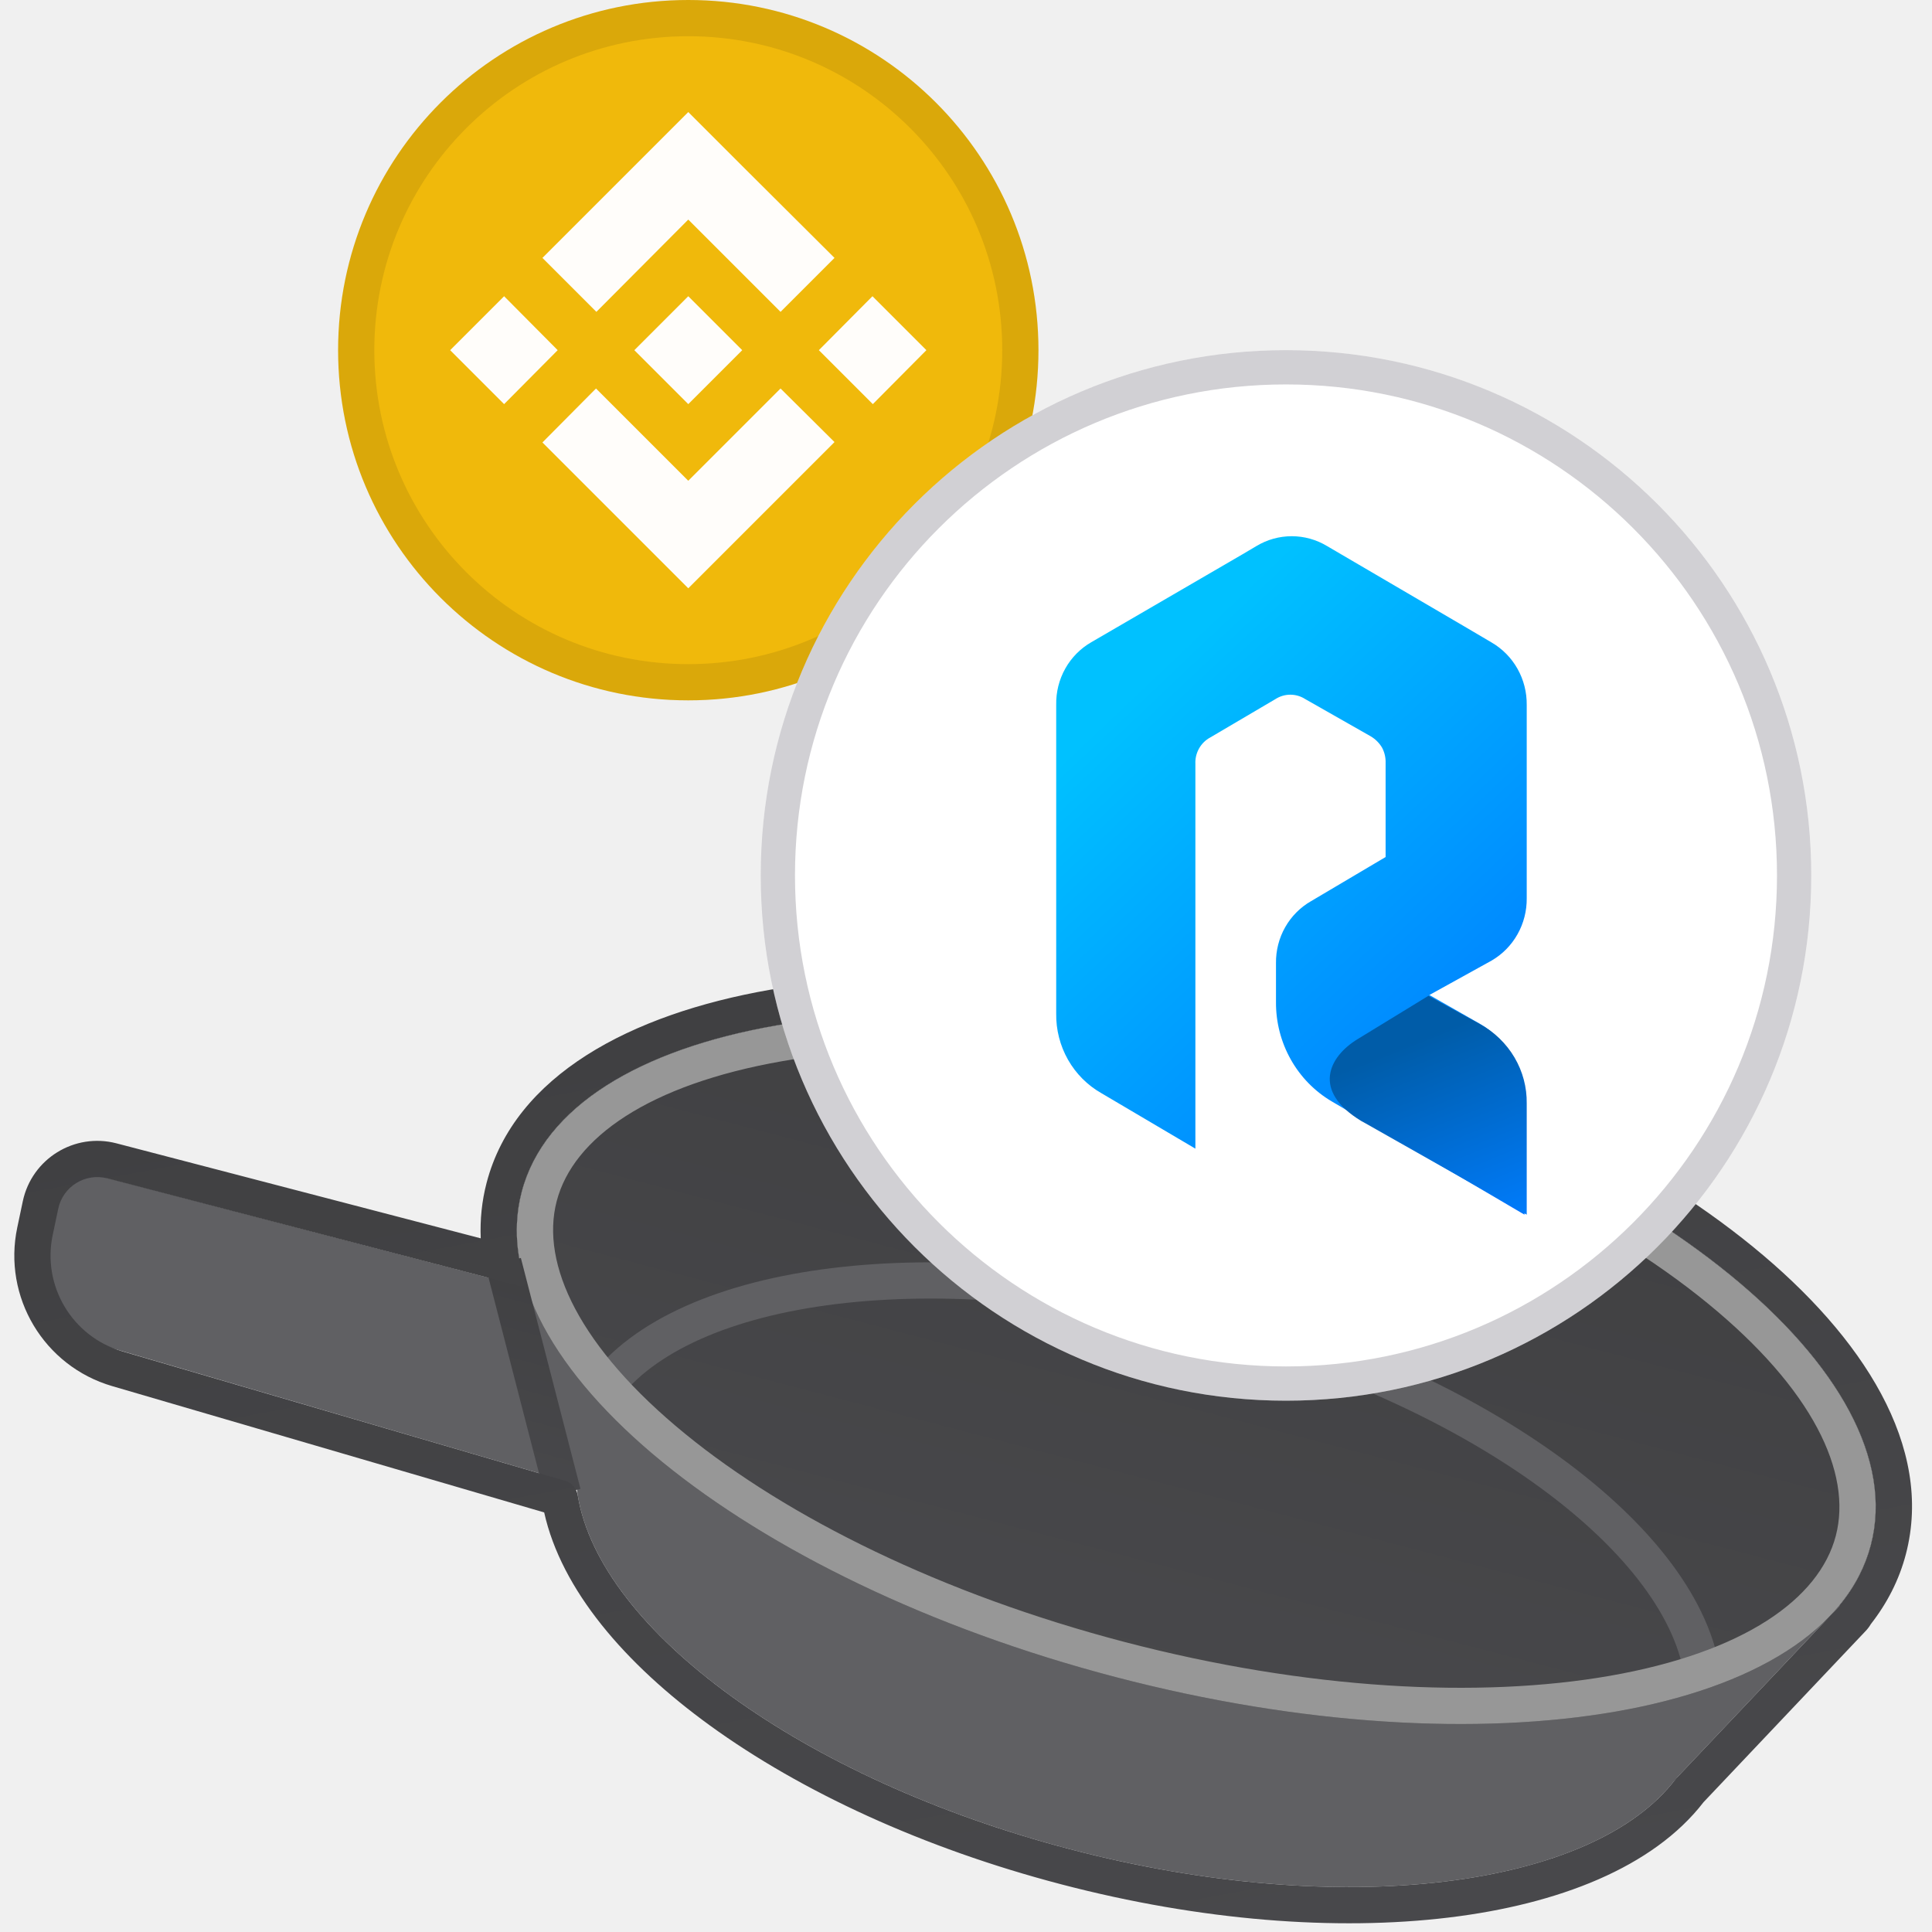
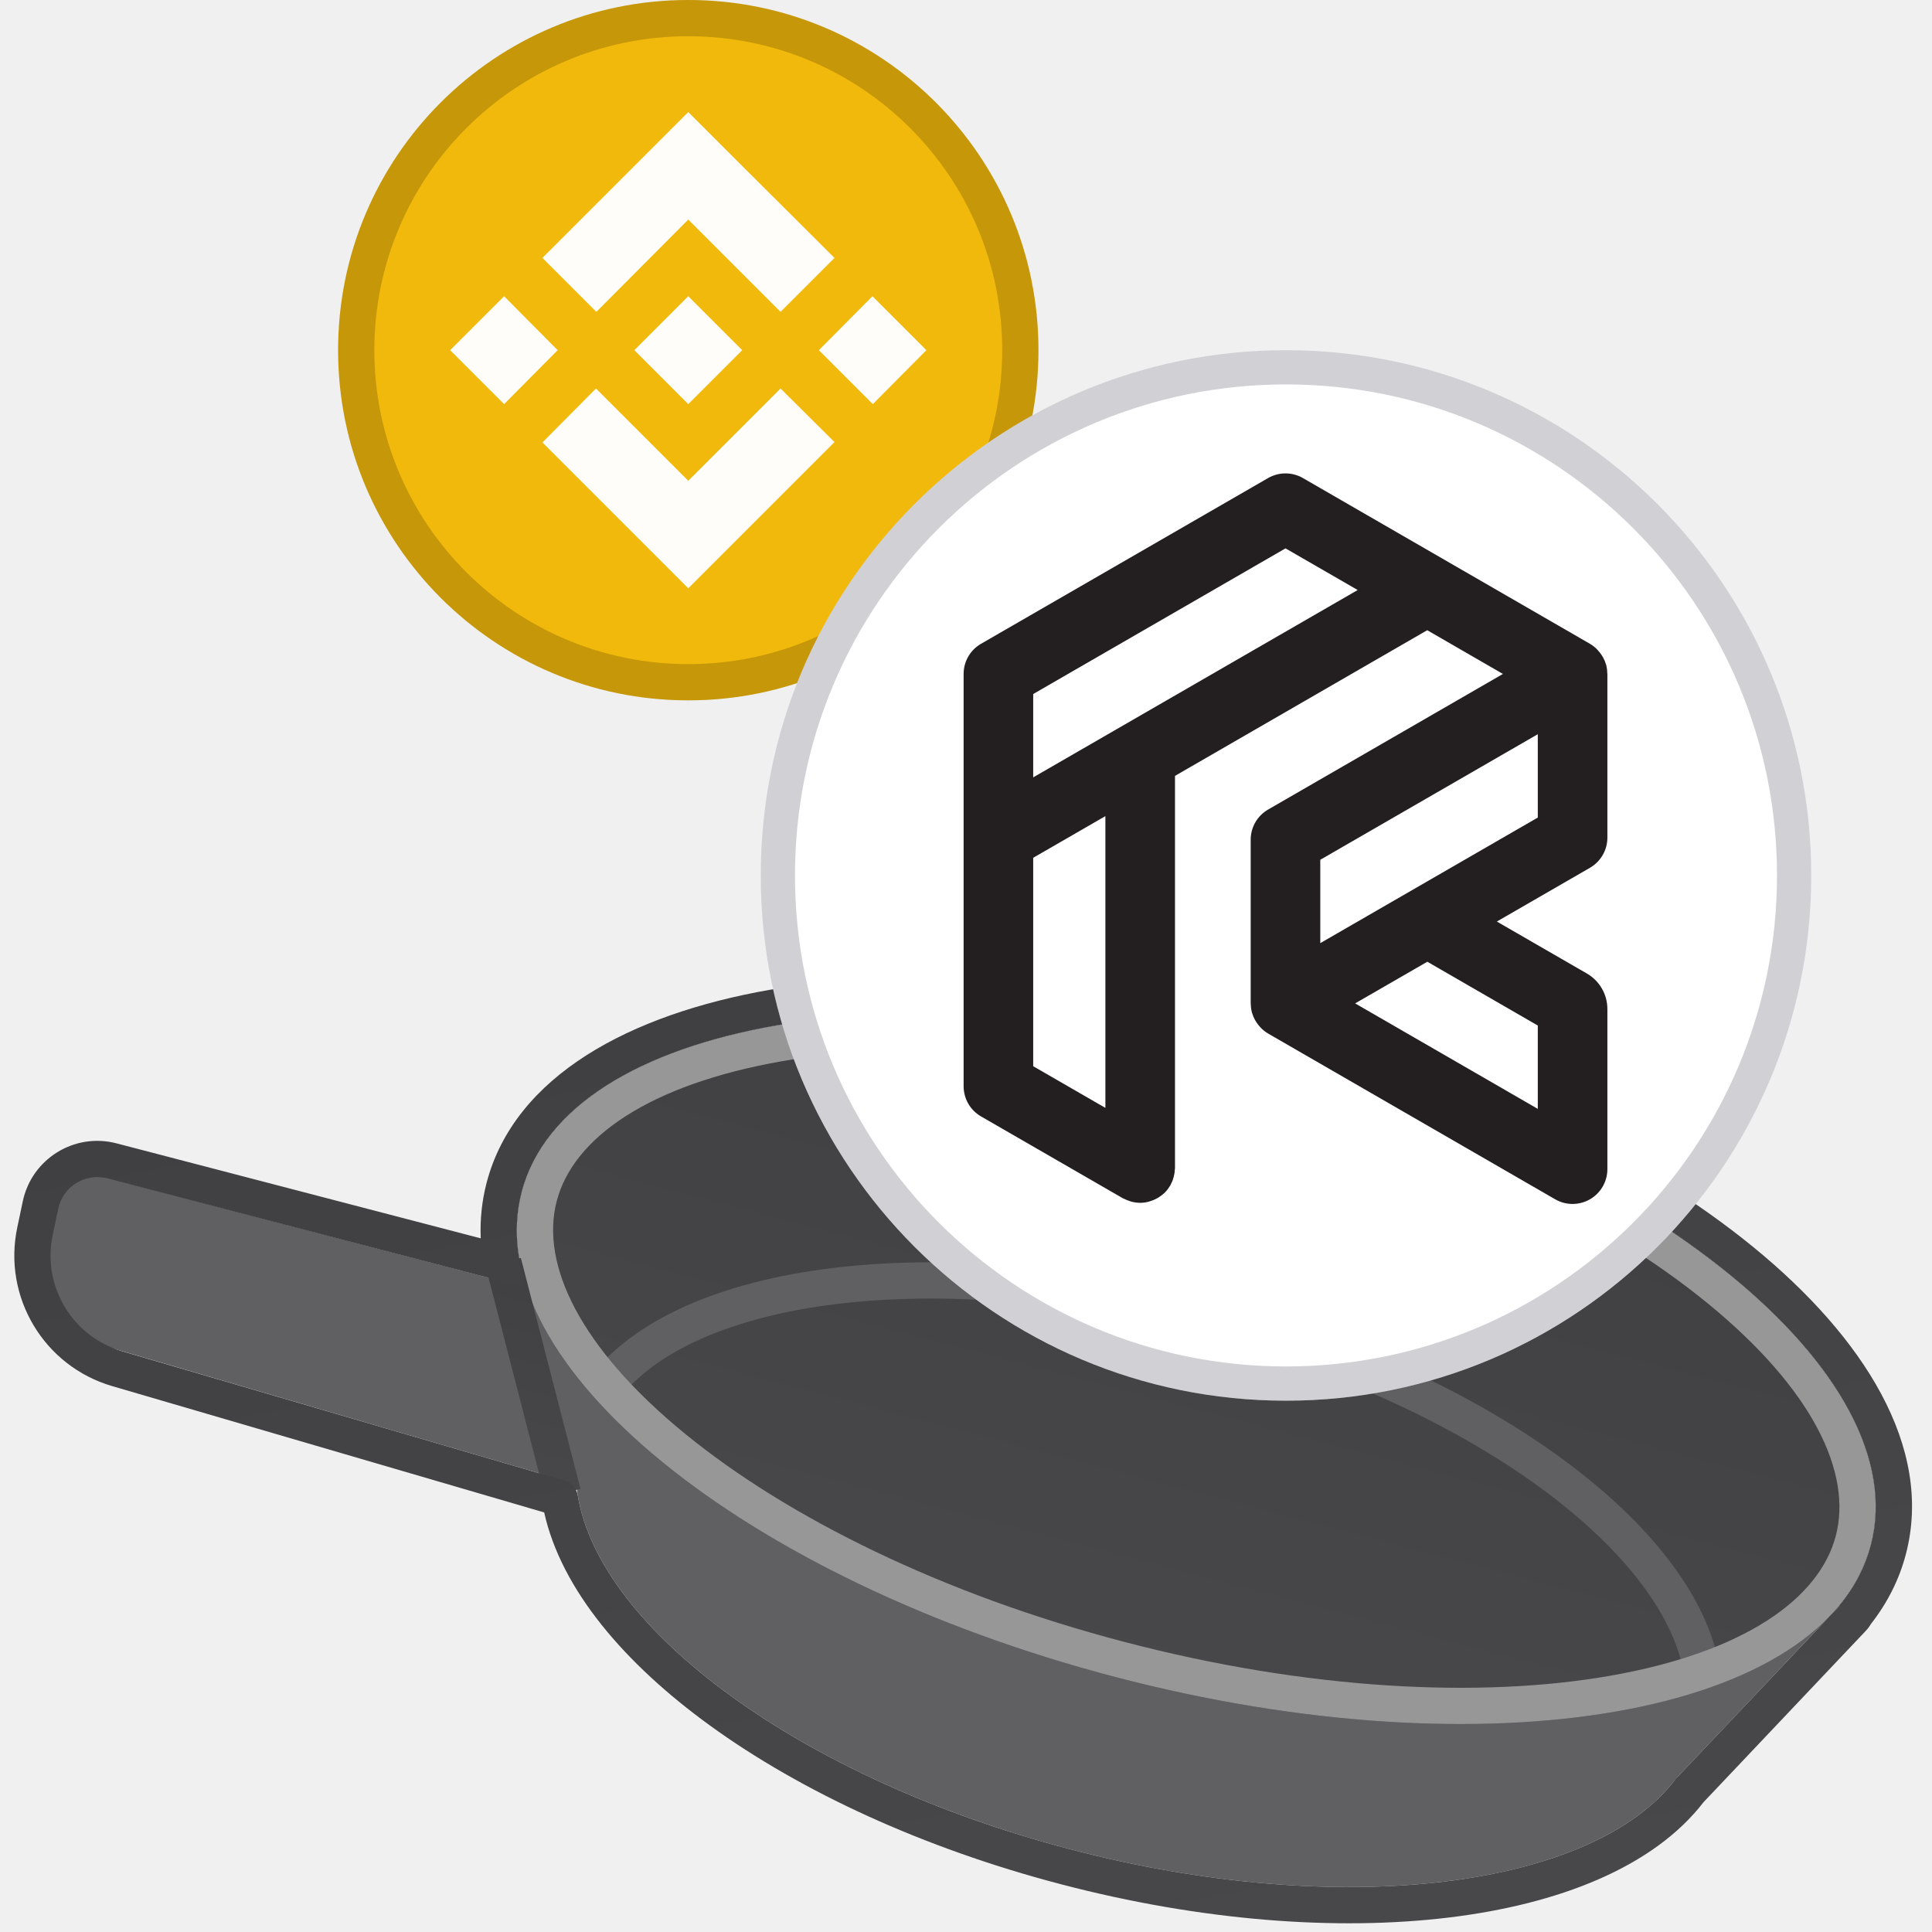
- <svg xmlns="http://www.w3.org/2000/svg" width="96" height="96" fill="none" viewBox="0 0 96 96">
+ <svg xmlns="http://www.w3.org/2000/svg" width="96" height="96" viewBox="0 0 96 96" fill="none">
  <g clip-path="url(#clip0)">
-     <path fill="#606063" d="M28.827 71.417C26.92 78.703 37.827 87.869 53.188 91.89C68.55 95.91 82.549 93.261 84.456 85.975C86.362 78.688 75.456 69.522 60.094 65.502C44.733 61.482 30.734 64.13 28.827 71.417Z" />
-     <path fill="#606063" d="M82.155 89.564L91.408 79.793L25.795 62.622L29.228 75.713L82.155 89.564Z" />
-     <path fill="#606063" d="M29.96 64.976L4.844 58.403C3.755 58.118 2.648 58.796 2.406 59.895L2.125 61.172C1.565 63.717 3.072 66.26 5.573 66.992L30.66 74.335L29.96 64.976Z" />
-     <path fill="url(#paint0_linear)" d="M25.922 59.226C23.705 67.694 36.916 78.487 55.428 83.331C73.941 88.176 90.745 85.239 92.961 76.77C95.177 68.302 81.967 57.509 63.454 52.664C44.942 47.82 28.138 50.757 25.922 59.226Z" />
-     <path fill="#606063" fill-rule="evenodd" d="M76.604 73.971C80.863 77.103 83.352 80.491 83.723 83.494L85.509 83.273C85.046 79.531 82.067 75.755 77.67 72.521C73.236 69.261 67.207 66.433 60.322 64.631C53.438 62.829 46.796 62.341 41.333 63.012C35.916 63.677 31.469 65.509 29.232 68.545L30.681 69.613C32.476 67.177 36.305 65.443 41.552 64.798C46.754 64.16 53.165 64.619 59.866 66.373C66.568 68.126 72.382 70.867 76.604 73.971Z" clip-rule="evenodd" />
-     <path fill="#979797" fill-rule="evenodd" d="M34.041 71.243C28.808 66.969 26.842 62.819 27.663 59.681C28.484 56.544 32.231 53.889 38.887 52.726C45.371 51.592 53.934 52.033 62.998 54.406C72.063 56.778 79.745 60.588 84.842 64.752C90.075 69.027 92.041 73.177 91.22 76.314C90.399 79.452 86.651 82.106 79.996 83.27C73.512 84.403 64.949 83.962 55.884 81.59C46.819 79.218 39.138 75.408 34.041 71.243ZM55.428 83.331C36.916 78.487 23.705 67.694 25.922 59.226C28.138 50.757 44.942 47.82 63.454 52.664C81.967 57.509 95.177 68.302 92.961 76.77C90.745 85.239 73.941 88.176 55.428 83.331Z" clip-rule="evenodd" />
-     <path fill="url(#paint1_linear)" fill-rule="evenodd" d="M27.1 74.429L24.138 62.956L25.881 62.506L28.843 73.979L27.1 74.429Z" clip-rule="evenodd" />
-     <path fill="url(#paint2_linear)" fill-rule="evenodd" d="M26.081 63.714C26.055 63.625 26.029 63.536 26.004 63.447C25.959 63.284 25.919 63.12 25.883 62.957L25.798 62.633C25.797 62.628 25.802 62.624 25.807 62.625C25.811 62.626 25.816 62.622 25.815 62.617C25.814 62.612 25.813 62.607 25.812 62.602C25.784 62.443 25.76 62.284 25.741 62.126C25.736 62.088 25.731 62.05 25.727 62.011C25.684 61.614 25.669 61.219 25.685 60.827C25.685 60.827 25.685 60.827 25.685 60.826C25.706 60.285 25.784 59.751 25.922 59.226C28.138 50.757 44.942 47.82 63.454 52.664C81.966 57.509 95.177 68.302 92.961 76.77C92.823 77.296 92.63 77.799 92.383 78.282C92.383 78.282 92.383 78.282 92.383 78.282C92.117 78.803 91.788 79.298 91.402 79.767C91.399 79.771 91.396 79.775 91.393 79.779C91.391 79.78 91.391 79.782 91.391 79.783C91.391 79.786 91.393 79.789 91.396 79.79C91.399 79.791 91.401 79.793 91.401 79.796C91.402 79.798 91.401 79.8 91.4 79.802L91.035 80.186C90.993 80.232 90.95 80.277 90.907 80.322L90.165 81.105L90.164 81.107L83.276 88.38C79.191 93.798 66.718 95.43 53.188 91.89C39.807 88.388 29.805 80.981 28.71 74.312C28.654 73.971 28.42 73.68 28.088 73.583L6.076 67.146C3.59 66.419 2.083 63.9 2.619 61.365L2.894 60.062C3.128 58.955 4.239 58.268 5.334 58.553L25.883 63.912C26.003 63.944 26.113 63.834 26.081 63.714ZM23.887 61.532C23.849 60.605 23.942 59.681 24.18 58.77C25.575 53.439 31.338 50.391 38.267 49.18C45.367 47.938 54.462 48.451 63.91 50.923C73.357 53.396 81.538 57.404 87.12 61.965C92.567 66.414 96.097 71.895 94.702 77.226C94.368 78.504 93.771 79.664 92.962 80.699C92.892 80.818 92.808 80.933 92.707 81.039L92.354 81.412C92.352 81.414 92.35 81.416 92.348 81.418C92.302 81.468 92.255 81.517 92.208 81.566C92.206 81.568 92.204 81.57 92.202 81.572L84.649 89.548C82.147 92.791 77.433 94.624 71.99 95.281C66.41 95.956 59.68 95.449 52.733 93.631C45.861 91.833 39.804 89.02 35.286 85.746C31.038 82.668 27.893 78.989 27.04 75.152L5.571 68.874C2.182 67.882 0.128 64.448 0.858 60.993L1.133 59.69C1.58 57.578 3.7 56.267 5.788 56.812L23.887 61.532Z" clip-rule="evenodd" />
+     <path d="M28.827 71.417C26.92 78.703 37.827 87.869 53.188 91.89C68.55 95.91 82.549 93.261 84.456 85.975C86.362 78.688 75.456 69.522 60.094 65.502C44.733 61.482 30.734 64.13 28.827 71.417Z" fill="#606063" />
+     <path d="M82.155 89.564L91.408 79.793L25.795 62.622L29.228 75.713L82.155 89.564Z" fill="#606063" />
+     <path d="M29.96 64.976L4.844 58.403C3.755 58.118 2.648 58.796 2.406 59.895L2.125 61.172C1.565 63.717 3.072 66.26 5.573 66.992L30.66 74.335L29.96 64.976Z" fill="#606063" />
+     <path d="M25.922 59.226C23.705 67.694 36.916 78.487 55.428 83.331C73.941 88.176 90.745 85.239 92.961 76.77C95.177 68.302 81.967 57.509 63.454 52.664C44.942 47.82 28.138 50.757 25.922 59.226Z" fill="url(#paint0_linear)" />
+     <path fill-rule="evenodd" clip-rule="evenodd" d="M76.604 73.971C80.863 77.103 83.352 80.491 83.723 83.494L85.509 83.273C85.046 79.531 82.067 75.755 77.67 72.521C73.236 69.261 67.207 66.433 60.322 64.631C53.438 62.829 46.796 62.341 41.333 63.012C35.916 63.677 31.469 65.509 29.232 68.545L30.681 69.613C32.476 67.177 36.305 65.443 41.552 64.798C46.754 64.16 53.165 64.619 59.866 66.373C66.568 68.126 72.382 70.867 76.604 73.971Z" fill="#606063" />
+     <path fill-rule="evenodd" clip-rule="evenodd" d="M34.041 71.243C28.808 66.969 26.842 62.819 27.663 59.681C28.484 56.544 32.231 53.889 38.887 52.726C45.371 51.592 53.934 52.033 62.998 54.406C72.063 56.778 79.745 60.588 84.842 64.752C90.075 69.027 92.041 73.177 91.22 76.314C90.399 79.452 86.651 82.106 79.996 83.27C73.512 84.403 64.949 83.962 55.884 81.59C46.819 79.218 39.138 75.408 34.041 71.243ZM55.428 83.331C36.916 78.487 23.705 67.694 25.922 59.226C28.138 50.757 44.942 47.82 63.454 52.664C81.967 57.509 95.177 68.302 92.961 76.77C90.745 85.239 73.941 88.176 55.428 83.331Z" fill="#979797" />
+     <path fill-rule="evenodd" clip-rule="evenodd" d="M27.1 74.429L24.138 62.956L25.881 62.506L28.843 73.979L27.1 74.429Z" fill="url(#paint1_linear)" />
+     <path fill-rule="evenodd" clip-rule="evenodd" d="M26.081 63.714C26.055 63.625 26.029 63.536 26.004 63.447C25.959 63.284 25.919 63.12 25.883 62.957L25.798 62.633C25.797 62.628 25.802 62.624 25.807 62.625C25.811 62.626 25.816 62.622 25.815 62.617C25.814 62.612 25.813 62.607 25.812 62.602C25.784 62.443 25.76 62.284 25.741 62.126C25.736 62.088 25.731 62.05 25.727 62.011C25.684 61.614 25.669 61.219 25.685 60.827C25.685 60.827 25.685 60.827 25.685 60.826C25.706 60.285 25.784 59.751 25.922 59.226C28.138 50.757 44.942 47.82 63.454 52.664C81.966 57.509 95.177 68.302 92.961 76.77C92.823 77.296 92.63 77.799 92.383 78.282C92.383 78.282 92.383 78.282 92.383 78.282C92.117 78.803 91.788 79.298 91.402 79.767C91.399 79.771 91.396 79.775 91.393 79.779C91.391 79.78 91.391 79.782 91.391 79.783C91.391 79.786 91.393 79.789 91.396 79.79C91.399 79.791 91.401 79.793 91.401 79.796C91.402 79.798 91.401 79.8 91.4 79.802L91.035 80.186C90.993 80.232 90.95 80.277 90.907 80.322L90.165 81.105L90.164 81.107L83.276 88.38C79.191 93.798 66.718 95.43 53.188 91.89C39.807 88.388 29.805 80.981 28.71 74.312C28.654 73.971 28.42 73.68 28.088 73.583L6.076 67.146C3.59 66.419 2.083 63.9 2.619 61.365L2.894 60.062C3.128 58.955 4.239 58.268 5.334 58.553L25.883 63.912C26.003 63.944 26.113 63.834 26.081 63.714ZM23.887 61.532C23.849 60.605 23.942 59.681 24.18 58.77C25.575 53.439 31.338 50.391 38.267 49.18C45.367 47.938 54.462 48.451 63.91 50.923C73.357 53.396 81.538 57.404 87.12 61.965C92.567 66.414 96.097 71.895 94.702 77.226C94.368 78.504 93.771 79.664 92.962 80.699C92.892 80.818 92.808 80.933 92.707 81.039L92.354 81.412C92.352 81.414 92.35 81.416 92.348 81.418C92.302 81.468 92.255 81.517 92.208 81.566C92.206 81.568 92.204 81.57 92.202 81.572L84.649 89.548C82.147 92.791 77.433 94.624 71.99 95.281C66.41 95.956 59.68 95.449 52.733 93.631C45.861 91.833 39.804 89.02 35.286 85.746C31.038 82.668 27.893 78.989 27.04 75.152L5.571 68.874C2.182 67.882 0.128 64.448 0.858 60.993L1.133 59.69C1.58 57.578 3.7 56.267 5.788 56.812L23.887 61.532Z" fill="url(#paint2_linear)" />
    <circle cx="34.2" cy="17.4" r="17.4" fill="#F0B90B" />
-     <path fill="#FFFDFA" d="M27.711 17.4L25.049 20.081L22.368 17.4L25.049 14.719L27.711 17.4ZM34.2 10.911L38.785 15.496L41.466 12.815L36.881 8.249L34.2 5.568L31.52 8.249L26.953 12.815L29.634 15.496L34.2 10.911ZM43.352 14.719L40.689 17.4L43.37 20.081L46.032 17.4L43.352 14.719ZM34.2 23.889L29.615 19.304L26.953 21.985L31.538 26.57L34.2 29.232L36.881 26.551L41.466 21.966L38.785 19.304L34.2 23.889ZM34.2 20.081L36.881 17.4L34.2 14.719L31.52 17.4L34.2 20.081Z" />
-     <g style="mix-blend-mode:multiply" opacity=".1">
-       <path fill="#191326" fill-rule="evenodd" d="M34.2 33C42.816 33 49.8 26.016 49.8 17.4C49.8 8.784 42.816 1.8 34.2 1.8C25.584 1.8 18.6 8.784 18.6 17.4C18.6 26.016 25.584 33 34.2 33ZM34.2 34.8C43.81 34.8 51.6 27.01 51.6 17.4C51.6 7.79 43.81 0 34.2 0C24.59 0 16.8 7.79 16.8 17.4C16.8 27.01 24.59 34.8 34.2 34.8Z" clip-rule="evenodd" />
+     <path d="M27.711 17.4L25.049 20.081L22.368 17.4L25.049 14.719L27.711 17.4ZM34.2 10.911L38.785 15.496L41.466 12.815L36.881 8.249L34.2 5.568L31.52 8.249L26.953 12.815L29.634 15.496L34.2 10.911ZM43.352 14.719L40.689 17.4L43.37 20.081L46.032 17.4L43.352 14.719ZM34.2 23.889L29.615 19.304L26.953 21.985L31.538 26.57L34.2 29.232L36.881 26.551L41.466 21.966L38.785 19.304L34.2 23.889ZM34.2 20.081L36.881 17.4L34.2 14.719L31.52 17.4L34.2 20.081Z" fill="#FFFDFA" />
+     <g style="mix-blend-mode:multiply" opacity="0.2">
+       <path fill-rule="evenodd" clip-rule="evenodd" d="M34.2 33C42.816 33 49.8 26.016 49.8 17.4C49.8 8.784 42.816 1.8 34.2 1.8C25.584 1.8 18.6 8.784 18.6 17.4C18.6 26.016 25.584 33 34.2 33ZM34.2 34.8C43.81 34.8 51.6 27.01 51.6 17.4C51.6 7.79 43.81 0 34.2 0C24.59 0 16.8 7.79 16.8 17.4C16.8 27.01 24.59 34.8 34.2 34.8Z" fill="#191326" />
    </g>
-     <ellipse cx="63.9" cy="43.5" fill="#fff" rx="26.1" ry="26.1" />
-     <path fill="url(#paint3_linear)" d="M75.751 54.87V60.356L66.826 55.111L66.175 54.729C65.327 54.23 64.623 53.51 64.137 52.643C63.65 51.777 63.397 50.794 63.403 49.795V47.858C63.395 47.231 63.553 46.614 63.86 46.072C64.168 45.529 64.613 45.082 65.149 44.776L68.85 42.585V37.919C68.86 37.648 68.798 37.379 68.669 37.141C68.532 36.914 68.341 36.725 68.115 36.59L64.858 34.738C64.636 34.595 64.379 34.519 64.117 34.519C63.854 34.519 63.597 34.595 63.375 34.738L60.132 36.647C59.9 36.772 59.708 36.962 59.578 37.195C59.448 37.428 59.385 37.694 59.398 37.961V57.076L54.727 54.319C54.037 53.928 53.464 53.353 53.068 52.656C52.673 51.959 52.47 51.166 52.482 50.361V35.021C52.47 34.39 52.626 33.767 52.934 33.219C53.241 32.672 53.689 32.219 54.228 31.91L61.74 27.542L62.433 27.132C62.964 26.812 63.569 26.644 64.186 26.644C64.803 26.644 65.408 26.812 65.939 27.132L72.869 31.189L74.116 31.924C74.651 32.235 75.096 32.685 75.403 33.23C75.71 33.774 75.868 34.393 75.862 35.021V44.635C75.868 45.263 75.71 45.881 75.403 46.425C75.096 46.97 74.651 47.421 74.116 47.731L71.025 49.441L73.506 50.855C74.196 51.246 74.77 51.821 75.165 52.518C75.56 53.215 75.763 54.009 75.751 54.814" />
-     <path fill="url(#paint4_linear)" d="M75.862 54.834C75.874 54.032 75.665 53.241 75.256 52.547C74.847 51.852 74.255 51.28 73.542 50.89L70.978 49.481L67.455 51.636C66.023 52.51 65.178 54.2 67.627 55.694L67.956 55.877L75.862 60.356V54.834Z" />
-     <g style="mix-blend-mode:multiply" opacity=".2">
-       <path fill="#191326" fill-rule="evenodd" d="M63.9 67.898C77.375 67.898 88.298 56.974 88.298 43.5C88.298 30.025 77.375 19.102 63.9 19.102C50.425 19.102 39.502 30.025 39.502 43.5C39.502 56.974 50.425 67.898 63.9 67.898ZM63.9 69.6C78.315 69.6 90 57.914 90 43.5C90 29.085 78.315 17.4 63.9 17.4C49.485 17.4 37.8 29.085 37.8 43.5C37.8 57.914 49.485 69.6 63.9 69.6Z" clip-rule="evenodd" />
+     <ellipse cx="63.9" cy="43.5" rx="26.1" ry="26.1" fill="white" />
+     <path d="M79.87 41.623V33.488C79.87 33.472 79.864 33.458 79.864 33.443C79.862 33.306 79.844 33.17 79.81 33.038C79.81 33.035 79.807 33.031 79.805 33.026C79.769 32.901 79.719 32.78 79.656 32.666C79.637 32.632 79.617 32.6 79.596 32.569C79.542 32.483 79.479 32.402 79.41 32.327C79.385 32.299 79.362 32.27 79.334 32.244C79.235 32.147 79.124 32.062 79.005 31.991L64.74 23.754C64.477 23.602 64.179 23.523 63.876 23.523C63.572 23.523 63.274 23.602 63.011 23.754L48.746 31.99C48.483 32.142 48.265 32.36 48.113 32.623C47.961 32.886 47.882 33.184 47.882 33.488V53.977C47.882 54.28 47.962 54.579 48.113 54.841C48.265 55.104 48.483 55.322 48.746 55.474L55.791 59.539C55.812 59.551 55.834 59.555 55.855 59.566C55.947 59.614 56.045 59.655 56.145 59.685C56.182 59.697 56.217 59.711 56.255 59.719C56.381 59.749 56.51 59.766 56.639 59.768C56.644 59.768 56.649 59.768 56.655 59.768H56.658C56.793 59.767 56.928 59.749 57.059 59.716C57.095 59.707 57.13 59.694 57.165 59.683C57.261 59.654 57.354 59.616 57.443 59.57C57.48 59.551 57.515 59.533 57.55 59.512C57.652 59.451 57.748 59.379 57.835 59.298C57.847 59.286 57.861 59.278 57.873 59.266C57.97 59.167 58.055 59.058 58.126 58.939C58.134 58.926 58.146 58.917 58.153 58.903C58.17 58.874 58.179 58.844 58.193 58.814C58.222 58.759 58.248 58.702 58.27 58.644C58.29 58.591 58.305 58.538 58.319 58.485C58.334 58.431 58.346 58.377 58.355 58.322C58.366 58.261 58.372 58.199 58.374 58.136C58.376 58.103 58.385 58.072 58.385 58.04V38.553L70.918 31.315L74.68 33.488L63.011 40.226C62.748 40.378 62.53 40.596 62.378 40.859C62.226 41.122 62.146 41.42 62.146 41.724V49.858C62.146 49.874 62.152 49.888 62.152 49.904C62.154 50.04 62.172 50.176 62.206 50.308C62.206 50.312 62.209 50.316 62.211 50.32C62.247 50.446 62.297 50.567 62.36 50.681C62.379 50.715 62.399 50.746 62.42 50.778C62.474 50.864 62.536 50.945 62.605 51.02C62.631 51.048 62.654 51.077 62.682 51.103C62.781 51.2 62.892 51.285 63.011 51.356L77.276 59.592C77.54 59.744 77.838 59.824 78.142 59.824C78.445 59.823 78.744 59.743 79.007 59.591C79.269 59.439 79.488 59.22 79.639 58.957C79.791 58.694 79.87 58.395 79.87 58.092V50.133C79.869 49.777 79.775 49.427 79.596 49.118C79.418 48.81 79.162 48.554 78.854 48.375L74.377 45.791L79.004 43.12C79.267 42.968 79.485 42.75 79.637 42.487C79.79 42.224 79.87 41.926 79.87 41.623V41.623ZM54.926 55.05L51.339 52.98V42.623L54.926 40.553V55.05ZM51.339 38.627V34.486L63.876 27.248L67.463 29.318L51.339 38.627ZM76.412 50.958V55.099L67.336 49.858L70.923 47.788L76.412 50.958ZM76.412 40.624L65.604 46.864V42.722L76.412 36.483V40.624Z" fill="#231F20" />
+     <g style="mix-blend-mode:multiply" opacity="0.2">
+       <path fill-rule="evenodd" clip-rule="evenodd" d="M63.9 67.898C77.375 67.898 88.298 56.974 88.298 43.5C88.298 30.025 77.375 19.102 63.9 19.102C50.425 19.102 39.502 30.025 39.502 43.5C39.502 56.974 50.425 67.898 63.9 67.898ZM63.9 69.6C78.315 69.6 90 57.914 90 43.5C90 29.085 78.315 17.4 63.9 17.4C49.485 17.4 37.8 29.085 37.8 43.5C37.8 57.914 49.485 69.6 63.9 69.6Z" fill="#191326" />
    </g>
  </g>
  <defs>
-     <linearGradient id="paint0_linear" x1="63.454" x2="55.428" y1="52.664" y2="83.331" gradientUnits="userSpaceOnUse">
+     <linearGradient id="paint0_linear" x1="63.454" y1="52.664" x2="55.428" y2="83.331" gradientUnits="userSpaceOnUse">
      <stop stop-color="#404042" />
      <stop offset="1" stop-color="#48484B" />
    </linearGradient>
-     <linearGradient id="paint1_linear" x1="27.94" x2="25.041" y1="63.058" y2="73.878" gradientUnits="userSpaceOnUse">
+     <linearGradient id="paint1_linear" x1="27.94" y1="63.058" x2="25.041" y2="73.878" gradientUnits="userSpaceOnUse">
      <stop stop-color="#404042" />
      <stop offset="1" stop-color="#48484B" />
    </linearGradient>
-     <linearGradient id="paint2_linear" x1="44.097" x2="53.454" y1="48.101" y2="98.772" gradientUnits="userSpaceOnUse">
+     <linearGradient id="paint2_linear" x1="44.097" y1="48.101" x2="53.454" y2="98.772" gradientUnits="userSpaceOnUse">
      <stop stop-color="#404042" />
      <stop offset="1" stop-color="#48484B" />
    </linearGradient>
-     <linearGradient id="paint3_linear" x1="56.376" x2="77.71" y1="34.37" y2="56.921" gradientUnits="userSpaceOnUse">
-       <stop stop-color="#00C1FF" />
-       <stop offset="1" stop-color="#0073FF" />
-     </linearGradient>
-     <linearGradient id="paint4_linear" x1="74.143" x2="70.232" y1="61.539" y2="51.774" gradientUnits="userSpaceOnUse">
-       <stop stop-color="#007DFF" />
-       <stop offset="1" stop-color="#005CA8" />
-     </linearGradient>
    <clipPath id="clip0">
-       <rect width="96" height="96" fill="#fff" />
+       <rect width="96" height="96" fill="white" />
    </clipPath>
  </defs>
</svg>
